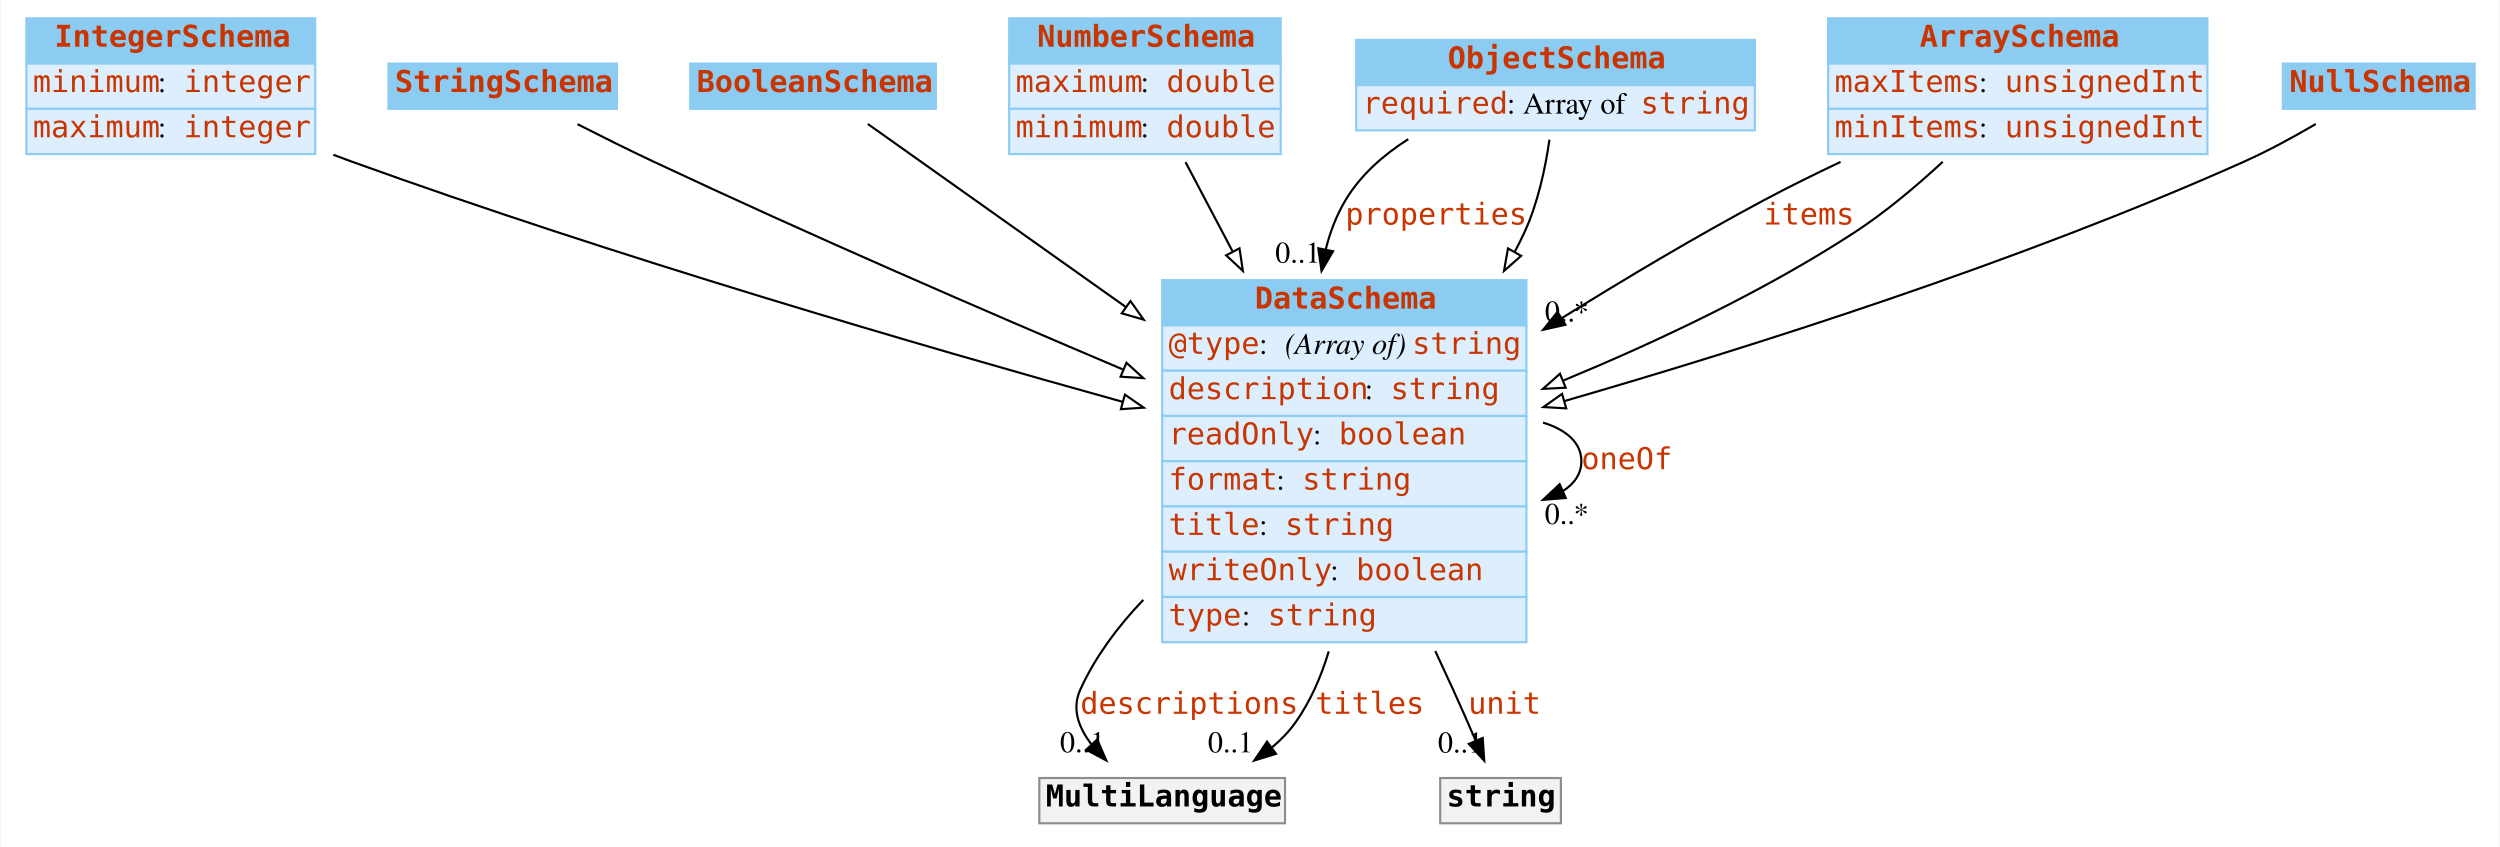
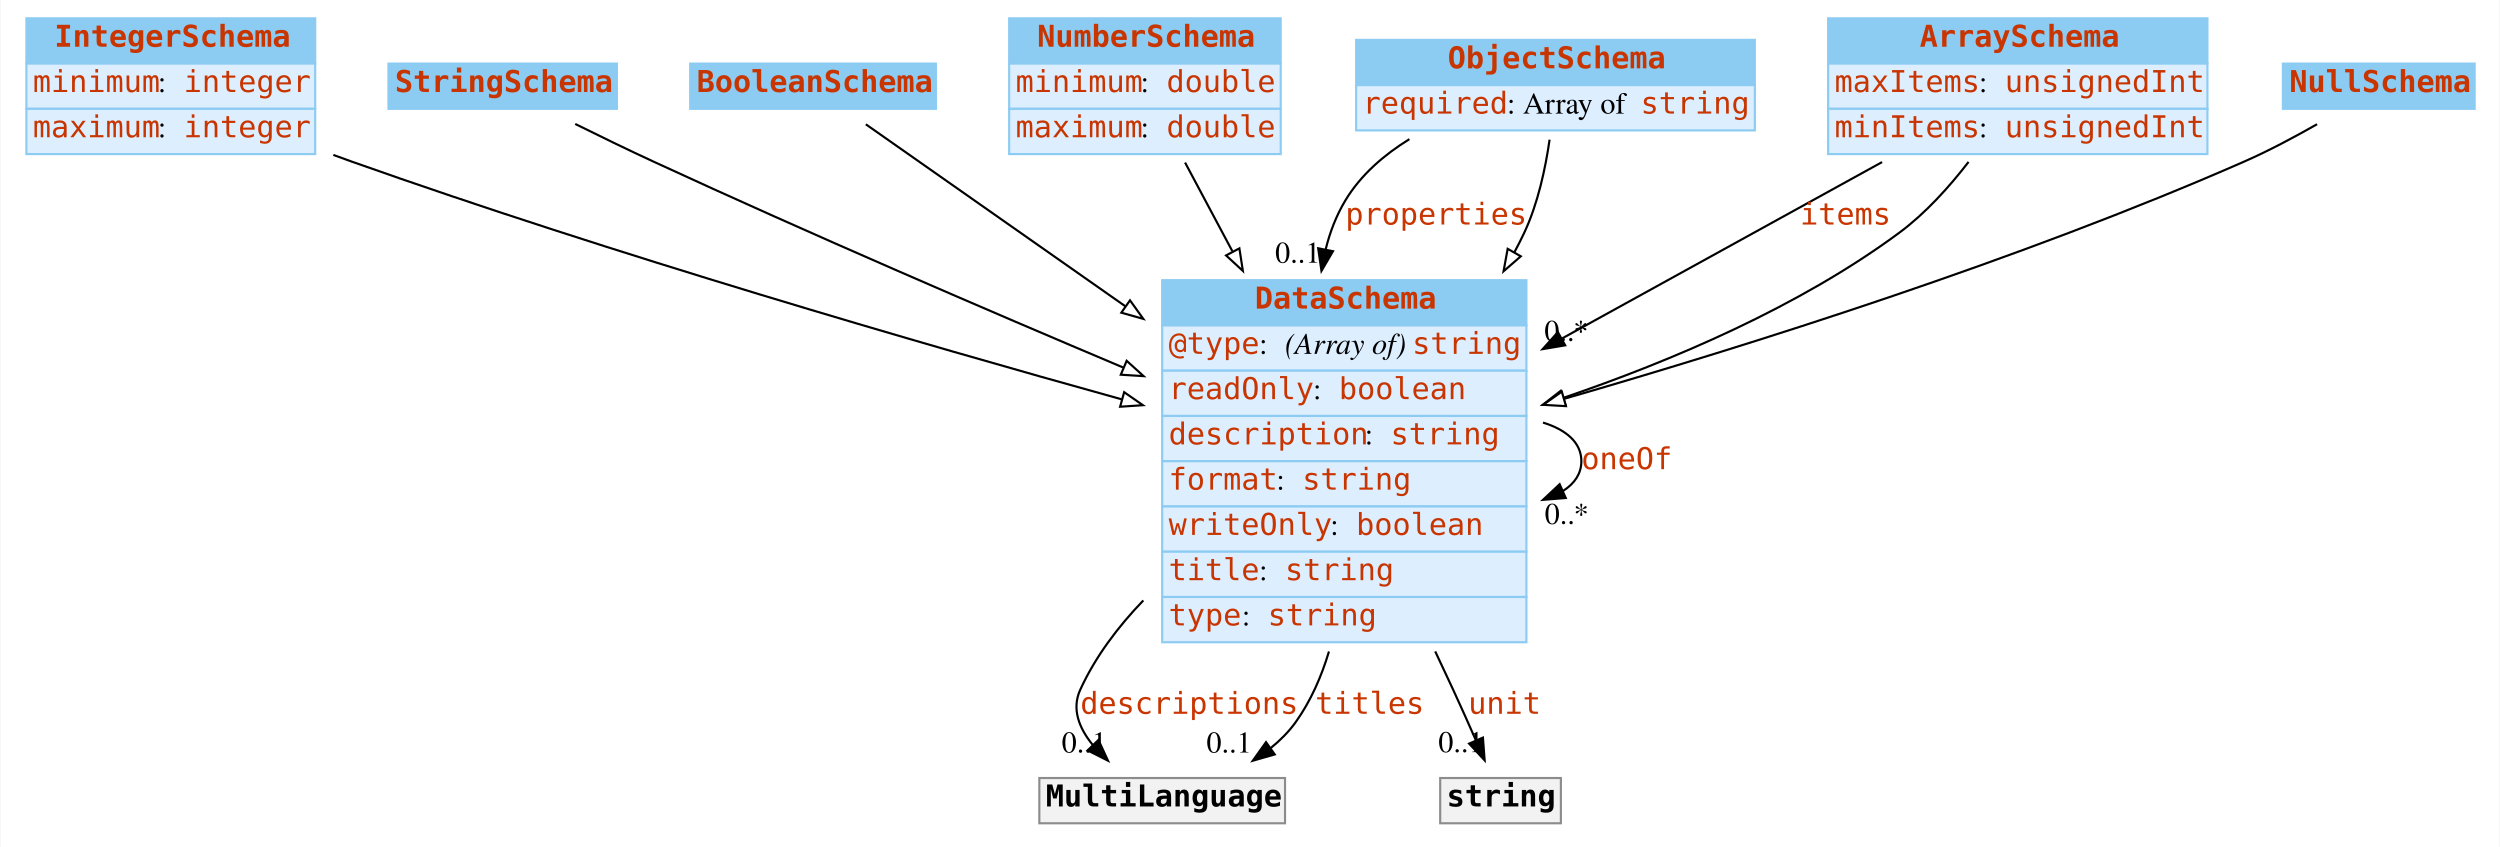
<svg xmlns="http://www.w3.org/2000/svg" width="1160pt" height="393pt" viewBox="0.00 0.00 1159.50 393.00">
  <g id="graph0" class="graph" transform="scale(1 1) rotate(0) translate(4 389)">
-     <polygon fill="#ffffff" stroke="transparent" points="-4,4 -4,-389 1155.5,-389 1155.5,4 -4,4" />
+     <polygon fill="white" stroke="none" points="-4,4 -4,-389 1155.5,-389 1155.5,4 -4,4" />
    <g id="node1" class="node">
-       <polygon fill="#8ccbf2" stroke="transparent" points="8,-359.5 8,-380.5 142,-380.5 142,-359.5 8,-359.5" />
+       <polygon fill="#8ccbf2" stroke="none" points="8,-359.5 8,-380.5 142,-380.5 142,-359.5 8,-359.5" />
      <polygon fill="none" stroke="#8ccbf2" points="8,-359.5 8,-380.5 142,-380.5 142,-359.5 8,-359.5" />
      <text text-anchor="start" x="21" y="-367.3" font-family="mono" font-weight="bold" font-size="14.00" fill="#c83500">IntegerSchema</text>
-       <polygon fill="#ddeeff" stroke="transparent" points="8,-338.5 8,-359.5 142,-359.5 142,-338.5 8,-338.5" />
+       <polygon fill="#ddeeff" stroke="none" points="8,-338.5 8,-359.5 142,-359.5 142,-338.5 8,-338.5" />
      <polygon fill="none" stroke="#8ccbf2" points="8,-338.5 8,-359.5 142,-359.5 142,-338.5 8,-338.5" />
      <text text-anchor="start" x="11" y="-346.3" font-family="mono" font-size="14.00" fill="#c83500">minimum</text>
-       <text text-anchor="start" x="69" y="-346.3" font-family="Times,serif" font-size="14.00" fill="#000000"> : </text>
+       <text text-anchor="start" x="69" y="-346.3" font-family="Times,serif" font-size="14.00"> : </text>
      <text text-anchor="start" x="81" y="-346.3" font-family="mono" font-size="14.00" fill="#c83500">integer</text>
-       <polygon fill="#ddeeff" stroke="transparent" points="8,-317.5 8,-338.5 142,-338.5 142,-317.5 8,-317.5" />
+       <polygon fill="#ddeeff" stroke="none" points="8,-317.5 8,-338.5 142,-338.5 142,-317.5 8,-317.5" />
      <polygon fill="none" stroke="#8ccbf2" points="8,-317.5 8,-338.5 142,-338.5 142,-317.5 8,-317.5" />
      <text text-anchor="start" x="11" y="-325.3" font-family="mono" font-size="14.00" fill="#c83500">maximum</text>
-       <text text-anchor="start" x="69" y="-325.3" font-family="Times,serif" font-size="14.00" fill="#000000"> : </text>
+       <text text-anchor="start" x="69" y="-325.3" font-family="Times,serif" font-size="14.00"> : </text>
      <text text-anchor="start" x="81" y="-325.3" font-family="mono" font-size="14.00" fill="#c83500">integer</text>
    </g>
    <g id="node8" class="node">
-       <polygon fill="#8ccbf2" stroke="transparent" points="535,-238 535,-259 704,-259 704,-238 535,-238" />
+       <polygon fill="#8ccbf2" stroke="none" points="535,-238 535,-259 704,-259 704,-238 535,-238" />
      <polygon fill="none" stroke="#8ccbf2" points="535,-238 535,-259 704,-259 704,-238 535,-238" />
      <text text-anchor="start" x="578" y="-245.8" font-family="mono" font-weight="bold" font-size="14.00" fill="#c83500">DataSchema</text>
-       <polygon fill="#ddeeff" stroke="transparent" points="535,-217 535,-238 704,-238 704,-217 535,-217" />
+       <polygon fill="#ddeeff" stroke="none" points="535,-217 535,-238 704,-238 704,-217 535,-217" />
      <polygon fill="none" stroke="#8ccbf2" points="535,-217 535,-238 704,-238 704,-217 535,-217" />
      <text text-anchor="start" x="538" y="-224.8" font-family="mono" font-size="14.00" fill="#c83500">@type</text>
-       <text text-anchor="start" x="580" y="-224.8" font-family="Times,serif" font-size="14.00" fill="#000000"> : </text>
-       <text text-anchor="start" x="592" y="-224.8" font-family="Times,serif" font-style="italic" font-size="14.00" fill="#000000">(Array of) </text>
+       <text text-anchor="start" x="580" y="-224.8" font-family="Times,serif" font-size="14.00"> : </text>
+       <text text-anchor="start" x="592" y="-224.8" font-family="Times,serif" font-style="italic" font-size="14.00">(Array of) </text>
      <text text-anchor="start" x="651" y="-224.8" font-family="mono" font-size="14.00" fill="#c83500">string</text>
-       <polygon fill="#ddeeff" stroke="transparent" points="535,-196 535,-217 704,-217 704,-196 535,-196" />
+       <polygon fill="#ddeeff" stroke="none" points="535,-196 535,-217 704,-217 704,-196 535,-196" />
      <polygon fill="none" stroke="#8ccbf2" points="535,-196 535,-217 704,-217 704,-196 535,-196" />
-       <text text-anchor="start" x="538" y="-203.8" font-family="mono" font-size="14.00" fill="#c83500">description</text>
-       <text text-anchor="start" x="629" y="-203.8" font-family="Times,serif" font-size="14.00" fill="#000000"> : </text>
-       <text text-anchor="start" x="641" y="-203.8" font-family="mono" font-size="14.00" fill="#c83500">string</text>
-       <polygon fill="#ddeeff" stroke="transparent" points="535,-175 535,-196 704,-196 704,-175 535,-175" />
+       <text text-anchor="start" x="538" y="-203.8" font-family="mono" font-size="14.00" fill="#c83500">readOnly</text>
+       <text text-anchor="start" x="605" y="-203.8" font-family="Times,serif" font-size="14.00"> : </text>
+       <text text-anchor="start" x="617" y="-203.8" font-family="mono" font-size="14.00" fill="#c83500">boolean</text>
+       <polygon fill="#ddeeff" stroke="none" points="535,-175 535,-196 704,-196 704,-175 535,-175" />
      <polygon fill="none" stroke="#8ccbf2" points="535,-175 535,-196 704,-196 704,-175 535,-175" />
-       <text text-anchor="start" x="538" y="-182.8" font-family="mono" font-size="14.00" fill="#c83500">readOnly</text>
-       <text text-anchor="start" x="605" y="-182.8" font-family="Times,serif" font-size="14.00" fill="#000000"> : </text>
-       <text text-anchor="start" x="617" y="-182.8" font-family="mono" font-size="14.00" fill="#c83500">boolean</text>
-       <polygon fill="#ddeeff" stroke="transparent" points="535,-154 535,-175 704,-175 704,-154 535,-154" />
+       <text text-anchor="start" x="538" y="-182.8" font-family="mono" font-size="14.00" fill="#c83500">description</text>
+       <text text-anchor="start" x="629" y="-182.8" font-family="Times,serif" font-size="14.00"> : </text>
+       <text text-anchor="start" x="641" y="-182.8" font-family="mono" font-size="14.00" fill="#c83500">string</text>
+       <polygon fill="#ddeeff" stroke="none" points="535,-154 535,-175 704,-175 704,-154 535,-154" />
      <polygon fill="none" stroke="#8ccbf2" points="535,-154 535,-175 704,-175 704,-154 535,-154" />
      <text text-anchor="start" x="538" y="-161.8" font-family="mono" font-size="14.00" fill="#c83500">format</text>
-       <text text-anchor="start" x="588" y="-161.8" font-family="Times,serif" font-size="14.00" fill="#000000"> : </text>
+       <text text-anchor="start" x="588" y="-161.8" font-family="Times,serif" font-size="14.00"> : </text>
      <text text-anchor="start" x="600" y="-161.8" font-family="mono" font-size="14.00" fill="#c83500">string</text>
-       <polygon fill="#ddeeff" stroke="transparent" points="535,-133 535,-154 704,-154 704,-133 535,-133" />
+       <polygon fill="#ddeeff" stroke="none" points="535,-133 535,-154 704,-154 704,-133 535,-133" />
      <polygon fill="none" stroke="#8ccbf2" points="535,-133 535,-154 704,-154 704,-133 535,-133" />
-       <text text-anchor="start" x="538" y="-140.8" font-family="mono" font-size="14.00" fill="#c83500">title</text>
-       <text text-anchor="start" x="580" y="-140.8" font-family="Times,serif" font-size="14.00" fill="#000000"> : </text>
-       <text text-anchor="start" x="592" y="-140.8" font-family="mono" font-size="14.00" fill="#c83500">string</text>
-       <polygon fill="#ddeeff" stroke="transparent" points="535,-112 535,-133 704,-133 704,-112 535,-112" />
+       <text text-anchor="start" x="538" y="-140.8" font-family="mono" font-size="14.00" fill="#c83500">writeOnly</text>
+       <text text-anchor="start" x="613" y="-140.8" font-family="Times,serif" font-size="14.00"> : </text>
+       <text text-anchor="start" x="625" y="-140.8" font-family="mono" font-size="14.00" fill="#c83500">boolean</text>
+       <polygon fill="#ddeeff" stroke="none" points="535,-112 535,-133 704,-133 704,-112 535,-112" />
      <polygon fill="none" stroke="#8ccbf2" points="535,-112 535,-133 704,-133 704,-112 535,-112" />
-       <text text-anchor="start" x="538" y="-119.8" font-family="mono" font-size="14.00" fill="#c83500">writeOnly</text>
-       <text text-anchor="start" x="613" y="-119.8" font-family="Times,serif" font-size="14.00" fill="#000000"> : </text>
-       <text text-anchor="start" x="625" y="-119.8" font-family="mono" font-size="14.00" fill="#c83500">boolean</text>
-       <polygon fill="#ddeeff" stroke="transparent" points="535,-91 535,-112 704,-112 704,-91 535,-91" />
+       <text text-anchor="start" x="538" y="-119.8" font-family="mono" font-size="14.00" fill="#c83500">title</text>
+       <text text-anchor="start" x="580" y="-119.8" font-family="Times,serif" font-size="14.00"> : </text>
+       <text text-anchor="start" x="592" y="-119.8" font-family="mono" font-size="14.00" fill="#c83500">string</text>
+       <polygon fill="#ddeeff" stroke="none" points="535,-91 535,-112 704,-112 704,-91 535,-91" />
      <polygon fill="none" stroke="#8ccbf2" points="535,-91 535,-112 704,-112 704,-91 535,-91" />
      <text text-anchor="start" x="538" y="-98.8" font-family="mono" font-size="14.00" fill="#c83500">type</text>
-       <text text-anchor="start" x="572" y="-98.8" font-family="Times,serif" font-size="14.00" fill="#000000"> : </text>
+       <text text-anchor="start" x="572" y="-98.8" font-family="Times,serif" font-size="14.00"> : </text>
      <text text-anchor="start" x="584" y="-98.8" font-family="mono" font-size="14.00" fill="#c83500">string</text>
    </g>
    <g id="edge10" class="edge">
-       <path fill="none" stroke="#000000" d="M150.406,-317.185C153.299,-316.088 156.171,-315.022 159,-314 280.253,-270.199 422.734,-228.629 516.634,-202.557" />
-       <polygon fill="#ffffff" stroke="#000000" points="517.714,-205.89 526.417,-199.848 515.846,-199.144 517.714,-205.89" />
+       <path fill="none" stroke="black" d="M150.421,-317.115C153.31,-316.043 156.177,-315.001 159,-314 280.254,-271.029 422.44,-229.727 516.283,-203.692" />
+       <polygon fill="white" stroke="black" points="517.357,-207.026 526.061,-200.986 515.49,-200.28 517.357,-207.026" />
    </g>
    <g id="node2" class="node">
-       <polygon fill="#8ccbf2" stroke="transparent" points="176,-338.5 176,-359.5 282,-359.5 282,-338.5 176,-338.5" />
+       <polygon fill="#8ccbf2" stroke="none" points="176,-338.5 176,-359.5 282,-359.5 282,-338.5 176,-338.5" />
      <polygon fill="none" stroke="#8ccbf2" points="176,-338.5 176,-359.5 282,-359.5 282,-338.5 176,-338.5" />
      <text text-anchor="start" x="179" y="-346.3" font-family="mono" font-weight="bold" font-size="14.00" fill="#c83500">StringSchema</text>
    </g>
    <g id="edge9" class="edge">
-       <path fill="none" stroke="#000000" d="M263.692,-331.392C274.892,-325.685 287.409,-319.451 299,-314 371.078,-280.105 453.542,-244.356 516.703,-217.601" />
-       <polygon fill="#ffffff" stroke="#000000" points="518.427,-220.672 526.273,-213.553 515.7,-214.225 518.427,-220.672" />
+       <path fill="none" stroke="black" d="M262.658,-331.481C274.129,-325.796 287.068,-319.509 299,-314 371.232,-280.651 453.692,-245.15 516.812,-218.508" />
+       <polygon fill="white" stroke="black" points="518.521,-221.586 526.376,-214.477 515.802,-215.136 518.521,-221.586" />
    </g>
    <g id="node3" class="node">
-       <polygon fill="#8ccbf2" stroke="transparent" points="316,-338.5 316,-359.5 430,-359.5 430,-338.5 316,-338.5" />
+       <polygon fill="#8ccbf2" stroke="none" points="316,-338.5 316,-359.5 430,-359.5 430,-338.5 316,-338.5" />
      <polygon fill="none" stroke="#8ccbf2" points="316,-338.5 316,-359.5 430,-359.5 430,-338.5 316,-338.5" />
      <text text-anchor="start" x="319" y="-346.3" font-family="mono" font-weight="bold" font-size="14.00" fill="#c83500">BooleanSchema</text>
    </g>
    <g id="edge8" class="edge">
-       <path fill="none" stroke="#000000" d="M398.4,-331.483C426.712,-311.399 474.281,-277.657 518.011,-246.636" />
-       <polygon fill="#ffffff" stroke="#000000" points="520.282,-249.317 526.413,-240.677 516.231,-243.608 520.282,-249.317" />
+       <path fill="none" stroke="black" d="M397.487,-331.329C425.688,-311.554 473.83,-277.796 518.043,-246.793" />
+       <polygon fill="white" stroke="black" points="520.069,-249.647 526.247,-241.04 516.05,-243.916 520.069,-249.647" />
    </g>
    <g id="node4" class="node">
-       <polygon fill="#8ccbf2" stroke="transparent" points="464,-359.5 464,-380.5 590,-380.5 590,-359.5 464,-359.5" />
+       <polygon fill="#8ccbf2" stroke="none" points="464,-359.5 464,-380.5 590,-380.5 590,-359.5 464,-359.5" />
      <polygon fill="none" stroke="#8ccbf2" points="464,-359.5 464,-380.5 590,-380.5 590,-359.5 464,-359.5" />
      <text text-anchor="start" x="477" y="-367.3" font-family="mono" font-weight="bold" font-size="14.00" fill="#c83500">NumberSchema</text>
-       <polygon fill="#ddeeff" stroke="transparent" points="464,-338.5 464,-359.5 590,-359.5 590,-338.5 464,-338.5" />
+       <polygon fill="#ddeeff" stroke="none" points="464,-338.5 464,-359.5 590,-359.5 590,-338.5 464,-338.5" />
      <polygon fill="none" stroke="#8ccbf2" points="464,-338.5 464,-359.5 590,-359.5 590,-338.5 464,-338.5" />
-       <text text-anchor="start" x="467" y="-346.3" font-family="mono" font-size="14.00" fill="#c83500">maximum</text>
-       <text text-anchor="start" x="525" y="-346.3" font-family="Times,serif" font-size="14.00" fill="#000000"> : </text>
+       <text text-anchor="start" x="467" y="-346.3" font-family="mono" font-size="14.00" fill="#c83500">minimum</text>
+       <text text-anchor="start" x="525" y="-346.3" font-family="Times,serif" font-size="14.00"> : </text>
      <text text-anchor="start" x="537" y="-346.3" font-family="mono" font-size="14.00" fill="#c83500">double</text>
-       <polygon fill="#ddeeff" stroke="transparent" points="464,-317.5 464,-338.5 590,-338.5 590,-317.5 464,-317.5" />
+       <polygon fill="#ddeeff" stroke="none" points="464,-317.5 464,-338.5 590,-338.5 590,-317.5 464,-317.5" />
      <polygon fill="none" stroke="#8ccbf2" points="464,-317.5 464,-338.5 590,-338.5 590,-317.5 464,-317.5" />
-       <text text-anchor="start" x="467" y="-325.3" font-family="mono" font-size="14.00" fill="#c83500">minimum</text>
-       <text text-anchor="start" x="525" y="-325.3" font-family="Times,serif" font-size="14.00" fill="#000000"> : </text>
+       <text text-anchor="start" x="467" y="-325.3" font-family="mono" font-size="14.00" fill="#c83500">maximum</text>
+       <text text-anchor="start" x="525" y="-325.3" font-family="Times,serif" font-size="14.00"> : </text>
      <text text-anchor="start" x="537" y="-325.3" font-family="mono" font-size="14.00" fill="#c83500">double</text>
    </g>
    <g id="edge11" class="edge">
-       <path fill="none" stroke="#000000" d="M545.84,-313.766C552.283,-301.545 559.833,-287.224 567.592,-272.507" />
-       <polygon fill="#ffffff" stroke="#000000" points="570.874,-273.787 572.442,-263.308 564.682,-270.522 570.874,-273.787" />
+       <path fill="none" stroke="black" d="M545.618,-313.592C552.096,-301.445 559.714,-287.161 567.546,-272.476" />
+       <polygon fill="white" stroke="black" points="570.824,-273.767 572.442,-263.296 564.648,-270.473 570.824,-273.767" />
    </g>
    <g id="node5" class="node">
-       <polygon fill="#8ccbf2" stroke="transparent" points="625,-349.5 625,-370.5 810,-370.5 810,-349.5 625,-349.5" />
+       <polygon fill="#8ccbf2" stroke="none" points="625,-349.5 625,-370.5 810,-370.5 810,-349.5 625,-349.5" />
      <polygon fill="none" stroke="#8ccbf2" points="625,-349.5 625,-370.5 810,-370.5 810,-349.5 625,-349.5" />
      <text text-anchor="start" x="667.5" y="-357.3" font-family="mono" font-weight="bold" font-size="14.00" fill="#c83500">ObjectSchema</text>
-       <polygon fill="#ddeeff" stroke="transparent" points="625,-328.5 625,-349.5 810,-349.5 810,-328.5 625,-328.5" />
+       <polygon fill="#ddeeff" stroke="none" points="625,-328.5 625,-349.5 810,-349.5 810,-328.5 625,-328.5" />
      <polygon fill="none" stroke="#8ccbf2" points="625,-328.5 625,-349.5 810,-349.5 810,-328.5 625,-328.5" />
      <text text-anchor="start" x="628" y="-336.3" font-family="mono" font-size="14.00" fill="#c83500">required</text>
-       <text text-anchor="start" x="695" y="-336.3" font-family="Times,serif" font-size="14.00" fill="#000000"> : Array of </text>
+       <text text-anchor="start" x="695" y="-336.3" font-family="Times,serif" font-size="14.00"> : Array of </text>
      <text text-anchor="start" x="757" y="-336.3" font-family="mono" font-size="14.00" fill="#c83500">string</text>
    </g>
    <g id="edge1" class="edge">
-       <path fill="none" stroke="#000000" d="M649.198,-324.439C637.566,-317.067 626.991,-307.729 620,-296 615.794,-288.944 612.85,-281.221 610.88,-273.198" />
-       <polygon fill="#000000" stroke="#000000" points="614.296,-272.431 608.941,-263.289 607.427,-273.775 614.296,-272.431" />
+       <path fill="none" stroke="black" d="M649.716,-324.433C637.888,-317.136 627.106,-307.814 620,-296 615.763,-288.956 612.808,-281.232 610.841,-273.206" />
+       <polygon fill="black" stroke="black" points="614.257,-272.439 608.912,-263.291 607.386,-273.776 614.257,-272.439" />
      <text text-anchor="start" x="620" y="-284.8" font-family="mono" font-size="14.00" fill="#c83500">properties</text>
-       <text text-anchor="middle" x="597.941" y="-267.089" font-family="Times,serif" font-size="14.00" fill="#000000">0..1</text>
+       <text text-anchor="middle" x="597.912" y="-267.091" font-family="Times,serif" font-size="14.00">0..1</text>
    </g>
    <g id="edge7" class="edge">
-       <path fill="none" stroke="#000000" d="M714.694,-324.203C712.782,-310.876 709.303,-294.534 703,-281 701.612,-278.02 700.125,-275.049 698.553,-272.095" />
-       <polygon fill="#ffffff" stroke="#000000" points="701.554,-270.29 693.6,-263.291 695.453,-273.722 701.554,-270.29" />
+       <path fill="none" stroke="black" d="M714.756,-324.198C712.854,-310.948 709.367,-294.538 703,-281 701.584,-277.99 700.066,-274.989 698.46,-272.007" />
+       <polygon fill="white" stroke="black" points="701.39,-270.079 693.4,-263.122 695.308,-273.543 701.39,-270.079" />
    </g>
    <g id="node6" class="node">
-       <polygon fill="#8ccbf2" stroke="transparent" points="844,-359.5 844,-380.5 1020,-380.5 1020,-359.5 844,-359.5" />
+       <polygon fill="#8ccbf2" stroke="none" points="844,-359.5 844,-380.5 1020,-380.5 1020,-359.5 844,-359.5" />
      <polygon fill="none" stroke="#8ccbf2" points="844,-359.5 844,-380.5 1020,-380.5 1020,-359.5 844,-359.5" />
      <text text-anchor="start" x="886.5" y="-367.3" font-family="mono" font-weight="bold" font-size="14.00" fill="#c83500">ArraySchema</text>
-       <polygon fill="#ddeeff" stroke="transparent" points="844,-338.5 844,-359.5 1020,-359.5 1020,-338.5 844,-338.5" />
+       <polygon fill="#ddeeff" stroke="none" points="844,-338.5 844,-359.5 1020,-359.5 1020,-338.5 844,-338.5" />
      <polygon fill="none" stroke="#8ccbf2" points="844,-338.5 844,-359.5 1020,-359.5 1020,-338.5 844,-338.5" />
      <text text-anchor="start" x="847" y="-346.3" font-family="mono" font-size="14.00" fill="#c83500">maxItems</text>
-       <text text-anchor="start" x="914" y="-346.3" font-family="Times,serif" font-size="14.00" fill="#000000"> : </text>
+       <text text-anchor="start" x="914" y="-346.3" font-family="Times,serif" font-size="14.00"> : </text>
      <text text-anchor="start" x="926" y="-346.3" font-family="mono" font-size="14.00" fill="#c83500">unsignedInt</text>
-       <polygon fill="#ddeeff" stroke="transparent" points="844,-317.5 844,-338.5 1020,-338.5 1020,-317.5 844,-317.5" />
+       <polygon fill="#ddeeff" stroke="none" points="844,-317.5 844,-338.5 1020,-338.5 1020,-317.5 844,-317.5" />
      <polygon fill="none" stroke="#8ccbf2" points="844,-317.5 844,-338.5 1020,-338.5 1020,-317.5 844,-317.5" />
      <text text-anchor="start" x="847" y="-325.3" font-family="mono" font-size="14.00" fill="#c83500">minItems</text>
-       <text text-anchor="start" x="914" y="-325.3" font-family="Times,serif" font-size="14.00" fill="#000000"> : </text>
+       <text text-anchor="start" x="914" y="-325.3" font-family="Times,serif" font-size="14.00"> : </text>
      <text text-anchor="start" x="926" y="-325.3" font-family="mono" font-size="14.00" fill="#c83500">unsignedInt</text>
    </g>
    <g id="edge2" class="edge">
-       <path fill="none" stroke="#000000" d="M849.763,-313.874C837.645,-308.148 825.409,-302.093 814,-296 782.973,-279.43 750.154,-259.898 720.47,-241.418" />
-       <polygon fill="#000000" stroke="#000000" points="722.11,-238.315 711.776,-235.98 718.398,-244.25 722.11,-238.315" />
-       <text text-anchor="start" x="814" y="-284.8" font-family="mono" font-size="14.00" fill="#c83500">items</text>
-       <text text-anchor="middle" x="722.776" y="-239.78" font-family="Times,serif" font-size="14.00" fill="#000000">0..*</text>
+       <path fill="none" stroke="black" d="M869.036,-313.8C826.518,-290.367 769.45,-258.916 720.57,-231.977" />
+       <polygon fill="black" stroke="black" points="721.991,-228.764 711.543,-227.002 718.612,-234.894 721.991,-228.764" />
+       <text text-anchor="start" x="831" y="-284.8" font-family="mono" font-size="14.00" fill="#c83500">items</text>
+       <text text-anchor="middle" x="722.543" y="-230.802" font-family="Times,serif" font-size="14.00">0..*</text>
    </g>
    <g id="edge13" class="edge">
-       <path fill="none" stroke="#000000" d="M897.176,-313.929C884.848,-302.511 870.44,-290.4 856,-281 814.209,-253.795 764.276,-230.307 721.044,-212.405" />
-       <polygon fill="#ffffff" stroke="#000000" points="722.222,-209.105 711.641,-208.555 719.569,-215.583 722.222,-209.105" />
+       <path fill="none" stroke="black" d="M909.16,-313.866C900.205,-302.254 889.154,-289.989 877,-281 830.52,-246.624 771.189,-221.457 721.145,-204.394" />
+       <polygon fill="white" stroke="black" points="722.185,-201.051 711.591,-201.195 719.962,-207.689 722.185,-201.051" />
    </g>
    <g id="node7" class="node">
-       <polygon fill="#8ccbf2" stroke="transparent" points="1055,-338.5 1055,-359.5 1144,-359.5 1144,-338.5 1055,-338.5" />
+       <polygon fill="#8ccbf2" stroke="none" points="1055,-338.5 1055,-359.5 1144,-359.5 1144,-338.5 1055,-338.5" />
      <polygon fill="none" stroke="#8ccbf2" points="1055,-338.5 1055,-359.5 1144,-359.5 1144,-338.5 1055,-338.5" />
      <text text-anchor="start" x="1058" y="-346.3" font-family="mono" font-weight="bold" font-size="14.00" fill="#c83500">NullSchema</text>
    </g>
    <g id="edge12" class="edge">
-       <path fill="none" stroke="#000000" d="M1070.293,-331.477C1060.022,-325.458 1048.21,-319.013 1037,-314 932.636,-267.329 807.625,-227.767 721.666,-202.926" />
-       <polygon fill="#ffffff" stroke="#000000" points="722.483,-199.519 711.905,-200.119 720.549,-206.246 722.483,-199.519" />
+       <path fill="none" stroke="black" d="M1070.87,-331.369C1060.45,-325.421 1048.39,-318.997 1037,-314 932.378,-268.113 807.41,-228.761 721.532,-203.958" />
+       <polygon fill="white" stroke="black" points="722.358,-200.554 711.78,-201.155 720.425,-207.281 722.358,-200.554" />
+     </g>
+     <g id="edge4" class="edge">
+       <path fill="none" stroke="black" d="M711.701,-192.923C722.485,-189.615 729.5,-183.641 729.5,-175 729.5,-169.195 726.333,-164.593 720.984,-161.195" />
+       <polygon fill="black" stroke="black" points="722.262,-157.933 711.701,-157.077 719.424,-164.331 722.262,-157.933" />
+       <text text-anchor="start" x="729.5" y="-171.3" font-family="mono" font-size="14.00" fill="#c83500">oneOf</text>
+       <text text-anchor="middle" x="722.701" y="-145.877" font-family="Times,serif" font-size="14.00">0..*</text>
+     </g>
+     <g id="node9" class="node">
+       <polygon fill="#f2f2f2" stroke="none" points="478,-7 478,-28 592,-28 592,-7 478,-7" />
+       <polygon fill="none" stroke="#8c8c8c" points="478,-7 478,-28 592,-28 592,-7 478,-7" />
+       <text text-anchor="start" x="481" y="-14.8" font-family="mono" font-weight="bold" font-size="14.00">MultiLanguage</text>
+     </g>
+     <g id="edge3" class="edge">
+       <path fill="none" stroke="black" d="M526.257,-110.4C514.406,-98.104 503.991,-84.24 497,-69 492.875,-60.007 496.449,-51.106 502.783,-43.363" />
+       <polygon fill="black" stroke="black" points="505.423,-45.668 509.854,-36.045 500.388,-40.804 505.423,-45.668" />
+       <text text-anchor="start" x="497" y="-57.8" font-family="mono" font-size="14.00" fill="#c83500">descriptions</text>
+       <text text-anchor="middle" x="498.854" y="-39.845" font-family="Times,serif" font-size="14.00">0..1</text>
+     </g>
+     <g id="edge5" class="edge">
+       <path fill="none" stroke="black" d="M612.394,-86.712C608.895,-75.035 603.944,-63.746 597,-54 593.772,-49.47 589.763,-45.451 585.348,-41.904" />
+       <polygon fill="black" stroke="black" points="587.225,-38.944 577.042,-36.019 583.178,-44.656 587.225,-38.944" />
+       <text text-anchor="start" x="606" y="-57.8" font-family="mono" font-size="14.00" fill="#c83500">titles</text>
+       <text text-anchor="middle" x="566.042" y="-39.819" font-family="Times,serif" font-size="14.00">0..1</text>
+     </g>
+     <g id="node10" class="node">
+       <polygon fill="#f2f2f2" stroke="none" points="664,-7 664,-28 720,-28 720,-7 664,-7" />
+       <polygon fill="none" stroke="#8c8c8c" points="664,-7 664,-28 720,-28 720,-7 664,-7" />
+       <text text-anchor="start" x="667" y="-14.8" font-family="mono" font-weight="bold" font-size="14.00">string</text>
    </g>
    <g id="edge6" class="edge">
-       <path fill="none" stroke="#000000" d="M711.702,-192.923C722.485,-189.615 729.5,-183.641 729.5,-175 729.5,-169.195 726.333,-164.593 720.985,-161.195" />
-       <polygon fill="#000000" stroke="#000000" points="722.262,-157.933 711.702,-157.077 719.424,-164.331 722.262,-157.933" />
-       <text text-anchor="start" x="729.5" y="-171.3" font-family="mono" font-size="14.00" fill="#c83500">oneOf</text>
-       <text text-anchor="middle" x="722.702" y="-145.877" font-family="Times,serif" font-size="14.00" fill="#000000">0..*</text>
-     </g>
-     <g id="node9" class="node">
-       <polygon fill="#f2f2f2" stroke="transparent" points="478,-7 478,-28 592,-28 592,-7 478,-7" />
-       <polygon fill="none" stroke="#8c8c8c" points="478,-7 478,-28 592,-28 592,-7 478,-7" />
-       <text text-anchor="start" x="481" y="-14.8" font-family="mono" font-weight="bold" font-size="14.00" fill="#000000">MultiLanguage</text>
-     </g>
-     <g id="edge3" class="edge">
-       <path fill="none" stroke="#000000" d="M526.244,-110.677C514.395,-98.279 503.983,-84.318 497,-69 492.947,-60.108 496.237,-51.27 502.278,-43.51" />
-       <polygon fill="#000000" stroke="#000000" points="504.861,-45.872 509.066,-36.147 499.715,-41.127 504.861,-45.872" />
-       <text text-anchor="start" x="497" y="-57.8" font-family="mono" font-size="14.00" fill="#c83500">descriptions</text>
-       <text text-anchor="middle" x="498.066" y="-39.947" font-family="Times,serif" font-size="14.00" fill="#000000">0..1</text>
-     </g>
-     <g id="edge4" class="edge">
-       <path fill="none" stroke="#000000" d="M612.281,-86.753C608.79,-75.079 603.872,-63.785 597,-54 593.948,-49.655 590.192,-45.759 586.052,-42.282" />
-       <polygon fill="#000000" stroke="#000000" points="587.819,-39.236 577.698,-36.105 583.658,-44.865 587.819,-39.236" />
-       <text text-anchor="start" x="606" y="-57.8" font-family="mono" font-size="14.00" fill="#c83500">titles</text>
-       <text text-anchor="middle" x="566.698" y="-39.906" font-family="Times,serif" font-size="14.00" fill="#000000">0..1</text>
-     </g>
-     <g id="node10" class="node">
-       <polygon fill="#f2f2f2" stroke="transparent" points="664,-7 664,-28 720,-28 720,-7 664,-7" />
-       <polygon fill="none" stroke="#8c8c8c" points="664,-7 664,-28 720,-28 720,-7 664,-7" />
-       <text text-anchor="start" x="667" y="-14.8" font-family="mono" font-weight="bold" font-size="14.00" fill="#000000">string</text>
-     </g>
-     <g id="edge5" class="edge">
-       <path fill="none" stroke="#000000" d="M661.716,-86.924C664.547,-80.871 667.331,-74.853 670,-69 673.488,-61.35 677.152,-52.996 680.468,-45.304" />
-       <polygon fill="#000000" stroke="#000000" points="683.725,-46.588 684.442,-36.017 677.29,-43.834 683.725,-46.588" />
+       <path fill="none" stroke="black" d="M661.689,-86.745C664.527,-80.751 667.32,-74.794 670,-69 673.528,-61.375 677.249,-53.039 680.607,-45.398" />
+       <polygon fill="black" stroke="black" points="683.83,-46.761 684.624,-36.196 677.415,-43.96 683.83,-46.761" />
      <text text-anchor="start" x="677" y="-57.8" font-family="mono" font-size="14.00" fill="#c83500">unit</text>
-       <text text-anchor="middle" x="673.442" y="-39.818" font-family="Times,serif" font-size="14.00" fill="#000000">0..1</text>
+       <text text-anchor="middle" x="673.624" y="-39.996" font-family="Times,serif" font-size="14.00">0..1</text>
    </g>
  </g>
</svg>
